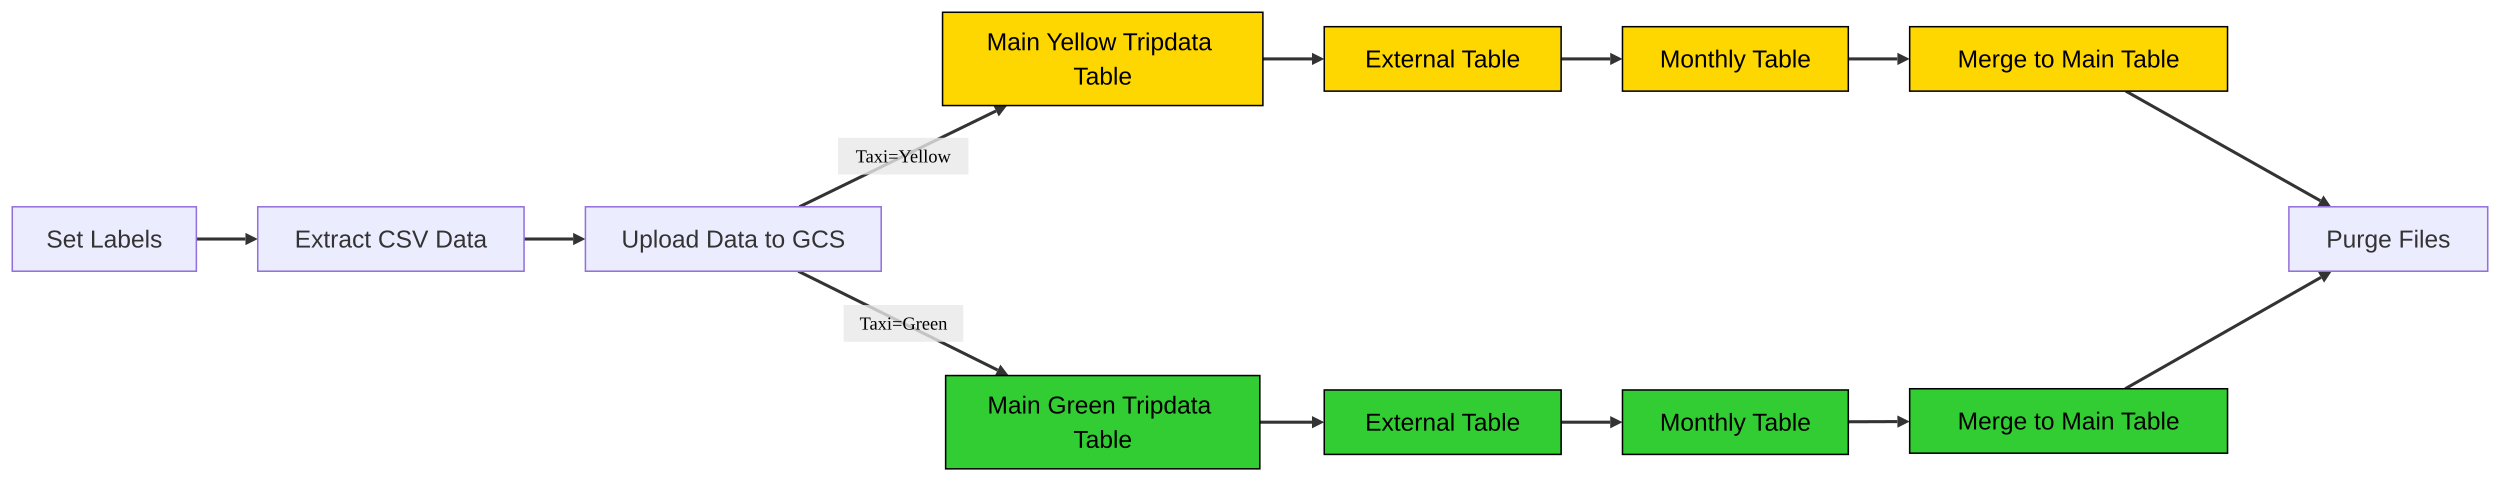
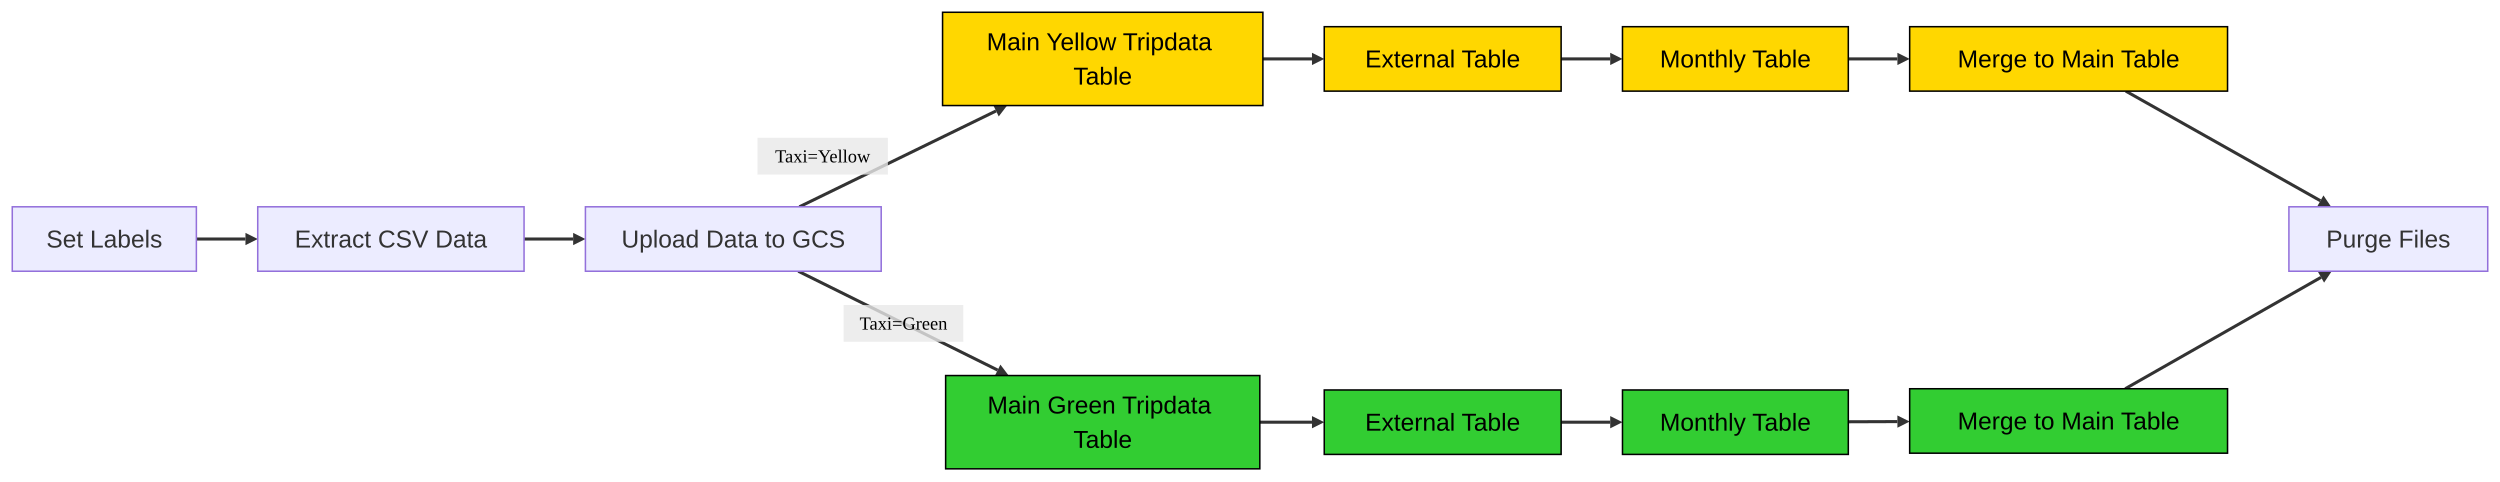
<svg xmlns="http://www.w3.org/2000/svg" viewBox="-8.0 -8.0 1629.6 313.6" width="1629.6" height="313.6" style="background-color: white">
  <defs>
    <marker id="arrow" viewBox="0 0 10 10" markerWidth="8" markerHeight="8" refX="0" refY="5" orient="auto" markerUnits="userSpaceOnUse">
      <path d="M 0 0 L 10 5 L 0 10 z" fill="#333333" />
    </marker>
    <marker id="circle-end" viewBox="0 0 10 10" markerWidth="8" markerHeight="8" refX="5" refY="5" orient="auto" markerUnits="userSpaceOnUse">
      <circle cx="5" cy="5" r="5" fill="#333333" />
    </marker>
    <marker id="cross-end" viewBox="0 0 11 11" markerWidth="8" markerHeight="8" refX="5.5" refY="5.5" orient="auto" markerUnits="userSpaceOnUse">
      <path d="M 1,1 l 9,9 M 10,1 l -9,9" stroke="#333333" stroke-width="2" />
    </marker>
    <marker id="arrow-reverse" viewBox="0 0 10 10" markerWidth="8" markerHeight="8" refX="0" refY="5" orient="auto-start-reverse" markerUnits="userSpaceOnUse">
      <path d="M 0 0 L 10 5 L 0 10 z" fill="#333333" />
    </marker>
  </defs>
  <style>.node rect, .node polygon, .node circle, .node &gt; path, .node line { fill: #ECECFF; stroke: #9370DB; stroke-width: 1; }
.node text { fill: #333333; font-family: "trebuchet ms", verdana, arial, sans-serif, "Apple Color Emoji", "Segoe UI Emoji", "Noto Color Emoji", "Twemoji Mozilla"; font-size: 16px; }
.edge path { fill: none; stroke: #333333; }
.edge text { fill: #333333; font-family: "trebuchet ms", verdana, arial, sans-serif, "Apple Color Emoji", "Segoe UI Emoji", "Noto Color Emoji", "Twemoji Mozilla"; font-size: 12px; }
.subgraph rect { fill: #ffffde; stroke: #aaaa33; stroke-width: 1; opacity: 0.5; }
.subgraph text { fill: #333333; font-family: "trebuchet ms", verdana, arial, sans-serif, "Apple Color Emoji", "Segoe UI Emoji", "Noto Color Emoji", "Twemoji Mozilla"; font-size: 12px; font-weight: bold; }
.yellow rect, .yellow polygon, .yellow circle, .yellow &gt; path, .yellow line { fill:#FFD700;stroke:#000;stroke-width:1px; }
.yellow text { fill:#000; }
.green rect, .green polygon, .green circle, .green &gt; path, .green line { fill:#32CD32;stroke:#000;stroke-width:1px; }
.green text { fill:#000; }
</style>
  <g class="edge" data-edge-source="SetLabel" data-edge-target="Extract">
    <path d="M120.0,147.8 L152.0,147.8" stroke-width="2" marker-end="url(#arrow)" />
  </g>
  <g class="edge" data-edge-source="Extract" data-edge-target="UploadToGCS">
    <path d="M333.6,147.8 L365.6,147.8" stroke-width="2" marker-end="url(#arrow)" />
  </g>
  <g class="edge" data-edge-source="UploadToGCS" data-edge-target="BQYellowTripdata">
    <path d="M513.07,126.8 L641.26,64.31" stroke-width="2" marker-end="url(#arrow)" />
  </g>
  <g class="edge" data-edge-source="UploadToGCS" data-edge-target="BQGreenTripdata">
    <path d="M512.35,168.8 L642.32,233.25" stroke-width="2" marker-end="url(#arrow)" />
  </g>
  <g class="edge" data-edge-source="BQYellowTripdata" data-edge-target="BQYellowTableExt">
    <path d="M815.2,30.4 L847.2,30.4" stroke-width="2" marker-end="url(#arrow)" />
  </g>
  <g class="edge" data-edge-source="BQGreenTripdata" data-edge-target="BQGreenTableExt">
    <path d="M813.2,267.2 L847.2,267.2" stroke-width="2" marker-end="url(#arrow)" />
  </g>
  <g class="edge" data-edge-source="BQYellowTableExt" data-edge-target="BQYellowTableTmp">
    <path d="M1009.6,30.4 L1041.6,30.4" stroke-width="2" marker-end="url(#arrow)" />
  </g>
  <g class="edge" data-edge-source="BQGreenTableExt" data-edge-target="BQGreenTableTmp">
    <path d="M1009.6,267.2 L1041.6,267.2" stroke-width="2" marker-end="url(#arrow)" />
  </g>
  <g class="edge" data-edge-source="BQYellowTableTmp" data-edge-target="BQYellowMerge">
    <path d="M1196.8,30.4 L1228.8,30.4" stroke-width="2" marker-end="url(#arrow)" />
  </g>
  <g class="edge" data-edge-source="BQGreenTableTmp" data-edge-target="BQGreenMerge">
    <path d="M1196.8,266.93 L1228.8,266.81" stroke-width="2" marker-end="url(#arrow)" />
  </g>
  <g class="edge" data-edge-source="BQYellowMerge" data-edge-target="PurgeFiles">
    <path d="M1377.68,51.4 L1504.55,122.87" stroke-width="2" marker-end="url(#arrow)" />
  </g>
  <g class="edge" data-edge-source="BQGreenMerge" data-edge-target="PurgeFiles">
    <path d="M1377.3,245.4 L1504.95,172.76" stroke-width="2" marker-end="url(#arrow)" />
  </g>
  <g class="node" data-node-id="SetLabel">
    <rect x="0.0" y="126.8" width="120.0" height="42.0" />
    <text text-anchor="middle" dominant-baseline="central" font-family="&quot;trebuchet ms&quot;, verdana, arial, sans-serif, &quot;Apple Color Emoji&quot;, &quot;Segoe UI Emoji&quot;, &quot;Noto Color Emoji&quot;, &quot;Twemoji Mozilla&quot;" x="60" y="147.8">Set Labels</text>
  </g>
  <g class="node" data-node-id="Extract">
    <rect x="160.0" y="126.8" width="173.6" height="42.0" />
    <text text-anchor="middle" dominant-baseline="central" font-family="&quot;trebuchet ms&quot;, verdana, arial, sans-serif, &quot;Apple Color Emoji&quot;, &quot;Segoe UI Emoji&quot;, &quot;Noto Color Emoji&quot;, &quot;Twemoji Mozilla&quot;" x="246.8" y="147.8">Extract CSV Data</text>
  </g>
  <g class="node" data-node-id="UploadToGCS">
    <rect x="373.6" y="126.8" width="192.8" height="42.0" />
    <text text-anchor="middle" dominant-baseline="central" font-family="&quot;trebuchet ms&quot;, verdana, arial, sans-serif, &quot;Apple Color Emoji&quot;, &quot;Segoe UI Emoji&quot;, &quot;Noto Color Emoji&quot;, &quot;Twemoji Mozilla&quot;" x="470" y="147.8">Upload Data to GCS</text>
  </g>
  <g class="node yellow" data-node-id="BQYellowTripdata">
    <rect x="606.4" y="0.0" width="208.8" height="60.8" />
    <text text-anchor="middle" dominant-baseline="central" font-family="&quot;trebuchet ms&quot;, verdana, arial, sans-serif, &quot;Apple Color Emoji&quot;, &quot;Segoe UI Emoji&quot;, &quot;Noto Color Emoji&quot;, &quot;Twemoji Mozilla&quot;" x="710.8" y="19.2">
      <tspan x="710.8" y="19.2">Main Yellow Tripdata</tspan>
      <tspan x="710.8" y="41.6">Table</tspan>
    </text>
  </g>
  <g class="node green" data-node-id="BQGreenTripdata">
    <rect x="608.4" y="236.8" width="204.8" height="60.8" />
    <text text-anchor="middle" dominant-baseline="central" font-family="&quot;trebuchet ms&quot;, verdana, arial, sans-serif, &quot;Apple Color Emoji&quot;, &quot;Segoe UI Emoji&quot;, &quot;Noto Color Emoji&quot;, &quot;Twemoji Mozilla&quot;" x="710.8" y="256">
      <tspan x="710.8" y="256">Main Green Tripdata</tspan>
      <tspan x="710.8" y="278.4">Table</tspan>
    </text>
  </g>
  <g class="node yellow" data-node-id="BQYellowTableExt">
    <rect x="855.2" y="9.4" width="154.4" height="42.0" />
    <text text-anchor="middle" dominant-baseline="central" font-family="&quot;trebuchet ms&quot;, verdana, arial, sans-serif, &quot;Apple Color Emoji&quot;, &quot;Segoe UI Emoji&quot;, &quot;Noto Color Emoji&quot;, &quot;Twemoji Mozilla&quot;" x="932.4" y="30.4">External Table</text>
  </g>
  <g class="node green" data-node-id="BQGreenTableExt">
    <rect x="855.2" y="246.2" width="154.4" height="42.0" />
    <text text-anchor="middle" dominant-baseline="central" font-family="&quot;trebuchet ms&quot;, verdana, arial, sans-serif, &quot;Apple Color Emoji&quot;, &quot;Segoe UI Emoji&quot;, &quot;Noto Color Emoji&quot;, &quot;Twemoji Mozilla&quot;" x="932.4" y="267.2">External Table</text>
  </g>
  <g class="node yellow" data-node-id="BQYellowTableTmp">
    <rect x="1049.6" y="9.4" width="147.2" height="42.0" />
    <text text-anchor="middle" dominant-baseline="central" font-family="&quot;trebuchet ms&quot;, verdana, arial, sans-serif, &quot;Apple Color Emoji&quot;, &quot;Segoe UI Emoji&quot;, &quot;Noto Color Emoji&quot;, &quot;Twemoji Mozilla&quot;" x="1123.2" y="30.4">Monthly Table</text>
  </g>
  <g class="node green" data-node-id="BQGreenTableTmp">
    <rect x="1049.6" y="246.2" width="147.2" height="42.0" />
    <text text-anchor="middle" dominant-baseline="central" font-family="&quot;trebuchet ms&quot;, verdana, arial, sans-serif, &quot;Apple Color Emoji&quot;, &quot;Segoe UI Emoji&quot;, &quot;Noto Color Emoji&quot;, &quot;Twemoji Mozilla&quot;" x="1123.2" y="267.2">Monthly Table</text>
  </g>
  <g class="node yellow" data-node-id="BQYellowMerge">
    <rect x="1236.8" y="9.4" width="207.2" height="42.0" />
    <text text-anchor="middle" dominant-baseline="central" font-family="&quot;trebuchet ms&quot;, verdana, arial, sans-serif, &quot;Apple Color Emoji&quot;, &quot;Segoe UI Emoji&quot;, &quot;Noto Color Emoji&quot;, &quot;Twemoji Mozilla&quot;" x="1340.4" y="30.4">Merge to Main Table</text>
  </g>
  <g class="node green" data-node-id="BQGreenMerge">
    <rect x="1236.8" y="245.4" width="207.2" height="42.0" />
    <text text-anchor="middle" dominant-baseline="central" font-family="&quot;trebuchet ms&quot;, verdana, arial, sans-serif, &quot;Apple Color Emoji&quot;, &quot;Segoe UI Emoji&quot;, &quot;Noto Color Emoji&quot;, &quot;Twemoji Mozilla&quot;" x="1340.4" y="266.4">Merge to Main Table</text>
  </g>
  <g class="node" data-node-id="PurgeFiles">
    <rect x="1484.0" y="126.8" width="129.6" height="42.0" />
    <text text-anchor="middle" dominant-baseline="central" font-family="&quot;trebuchet ms&quot;, verdana, arial, sans-serif, &quot;Apple Color Emoji&quot;, &quot;Segoe UI Emoji&quot;, &quot;Noto Color Emoji&quot;, &quot;Twemoji Mozilla&quot;" x="1548.8" y="147.8">Purge Files</text>
  </g>
  <g class="edge-label" data-edge-source="UploadToGCS" data-edge-target="BQYellowTripdata">
-     <rect x="538.26" y="81.8" width="85.0" height="24.0" fill="rgba(232,232,232,0.8)" stroke="none" />
-     <text text-anchor="middle" dominant-baseline="central" x="580.76" y="93.8">Taxi=Yellow</text>
+     <rect x="485.76" y="81.8" width="85.0" height="24.0" fill="rgba(232,232,232,0.8)" stroke="none" />
+     <text text-anchor="middle" dominant-baseline="central" x="528.26" y="93.8">Taxi=Yellow</text>
  </g>
  <g class="edge-label" data-edge-source="UploadToGCS" data-edge-target="BQGreenTripdata">
    <rect x="541.92" y="190.8" width="78.0" height="24.0" fill="rgba(232,232,232,0.8)" stroke="none" />
    <text text-anchor="middle" dominant-baseline="central" x="580.92" y="202.8">Taxi=Green</text>
  </g>
</svg>
